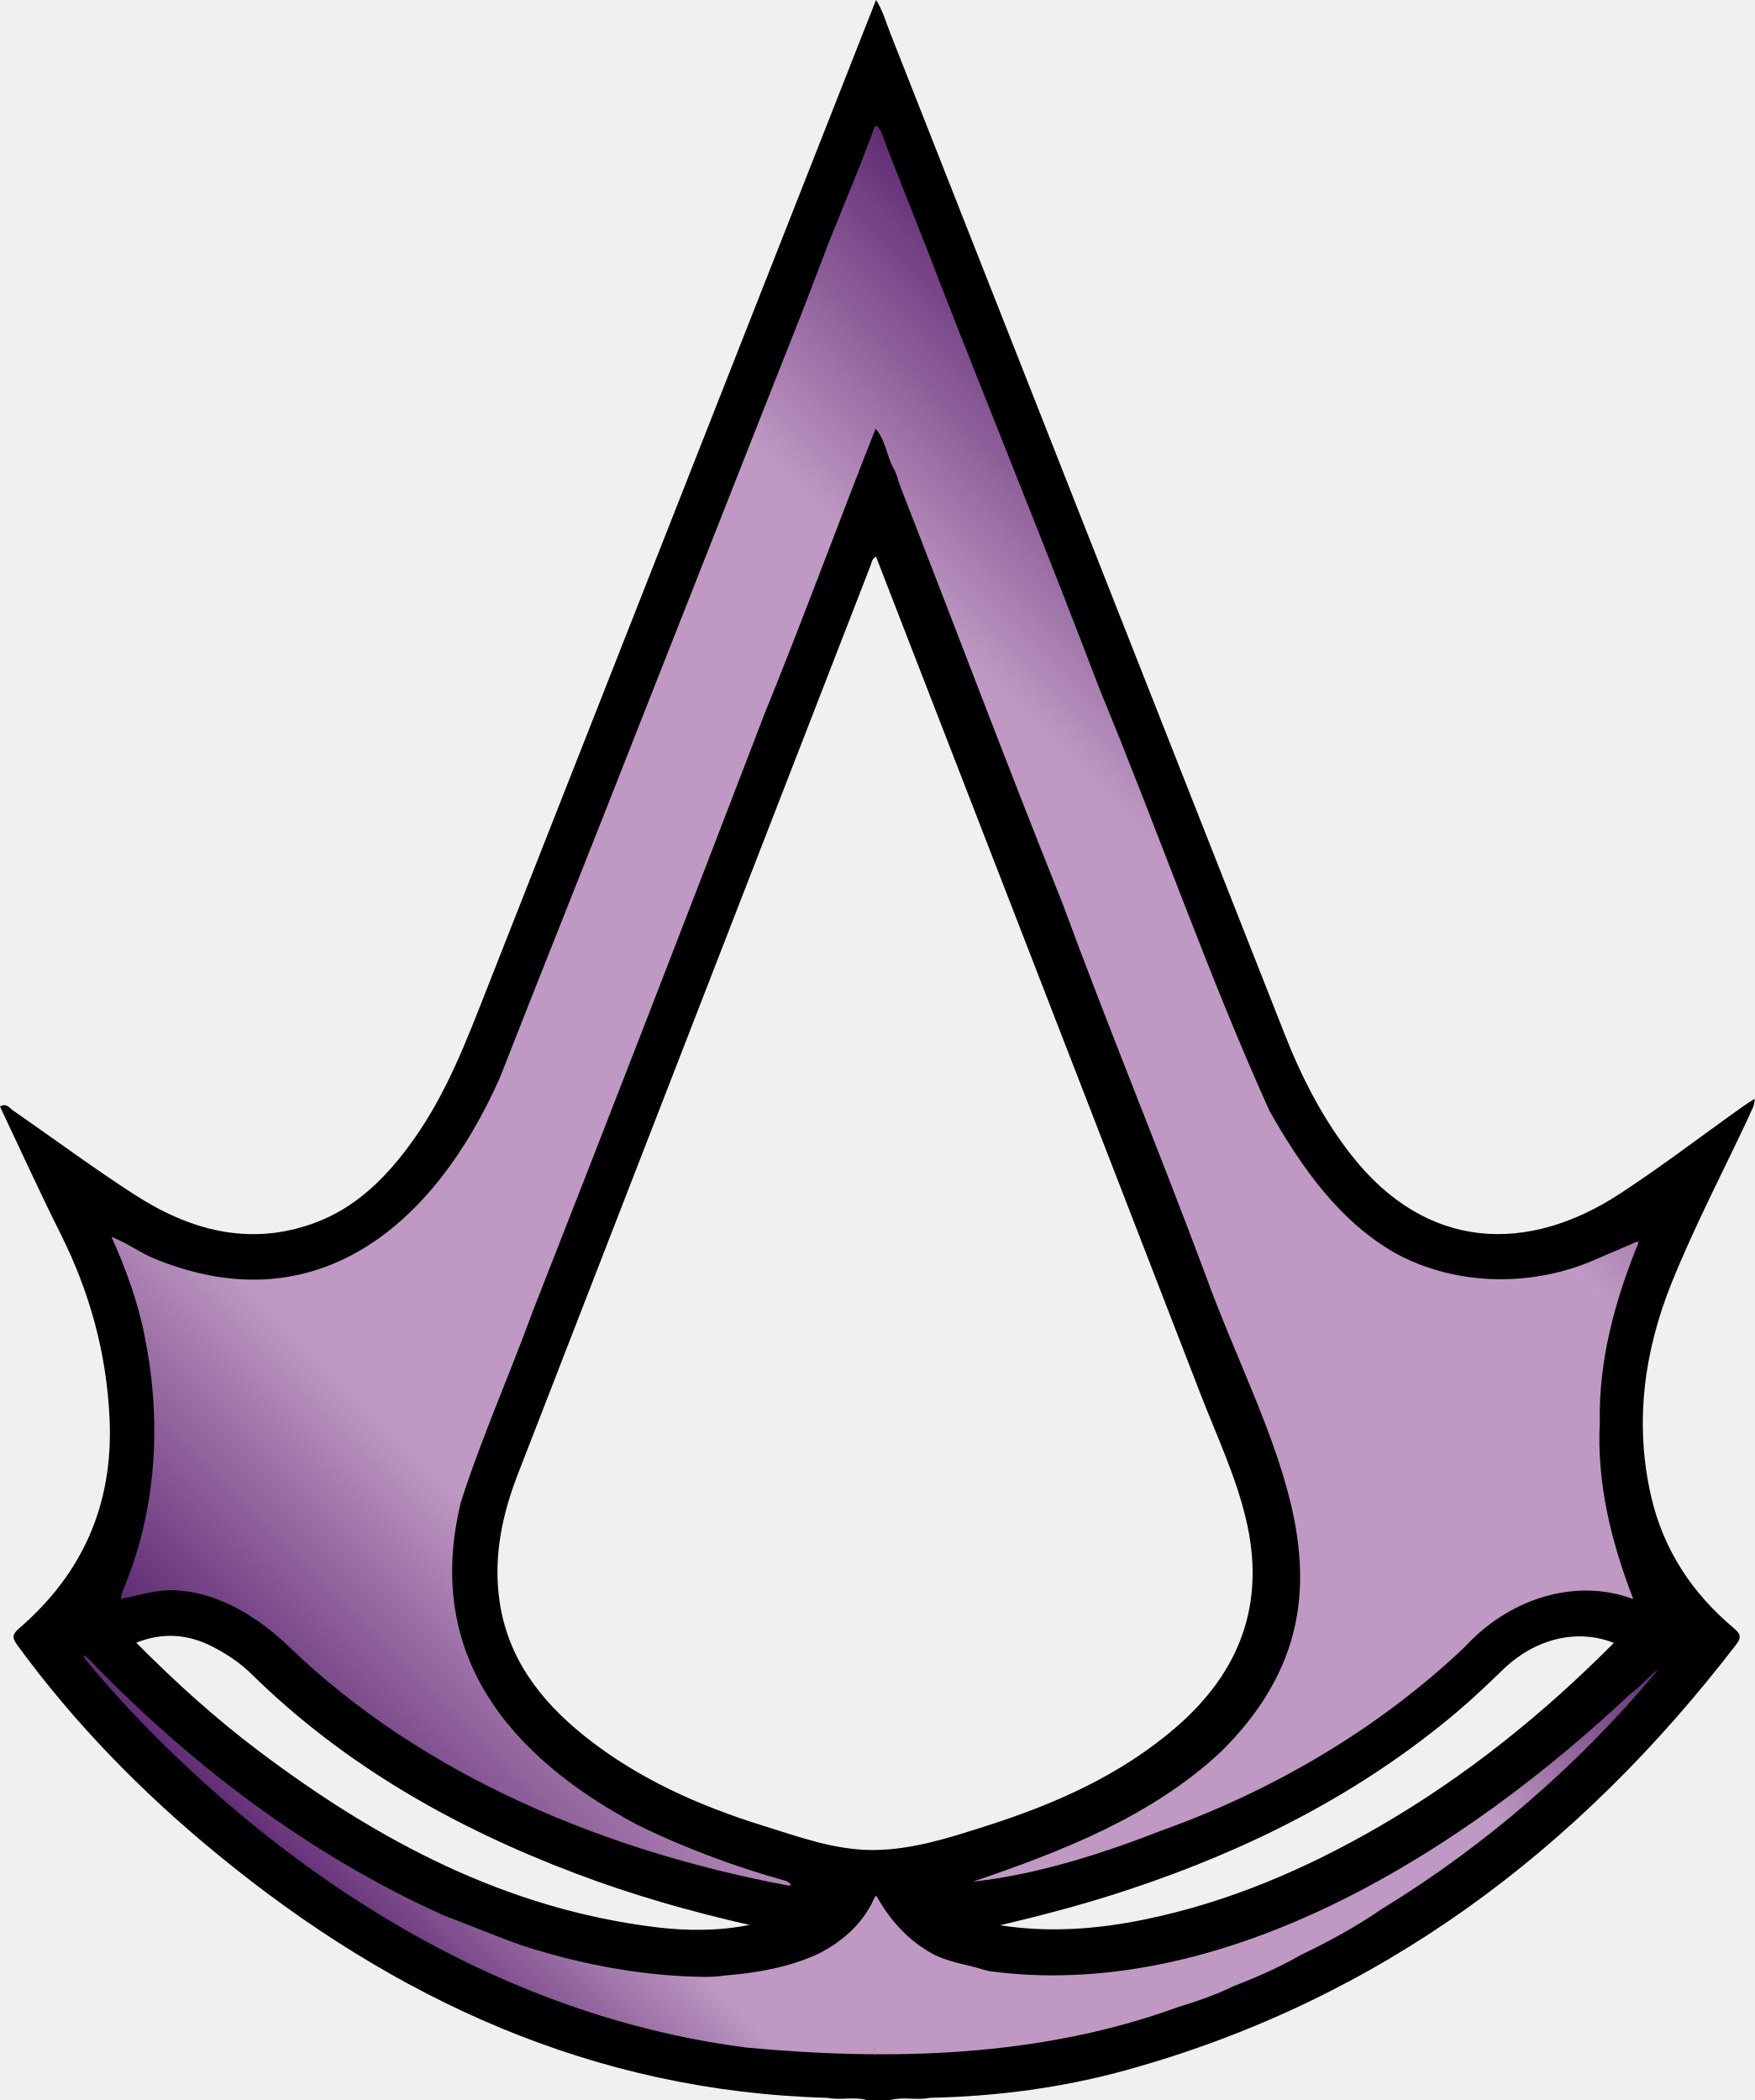
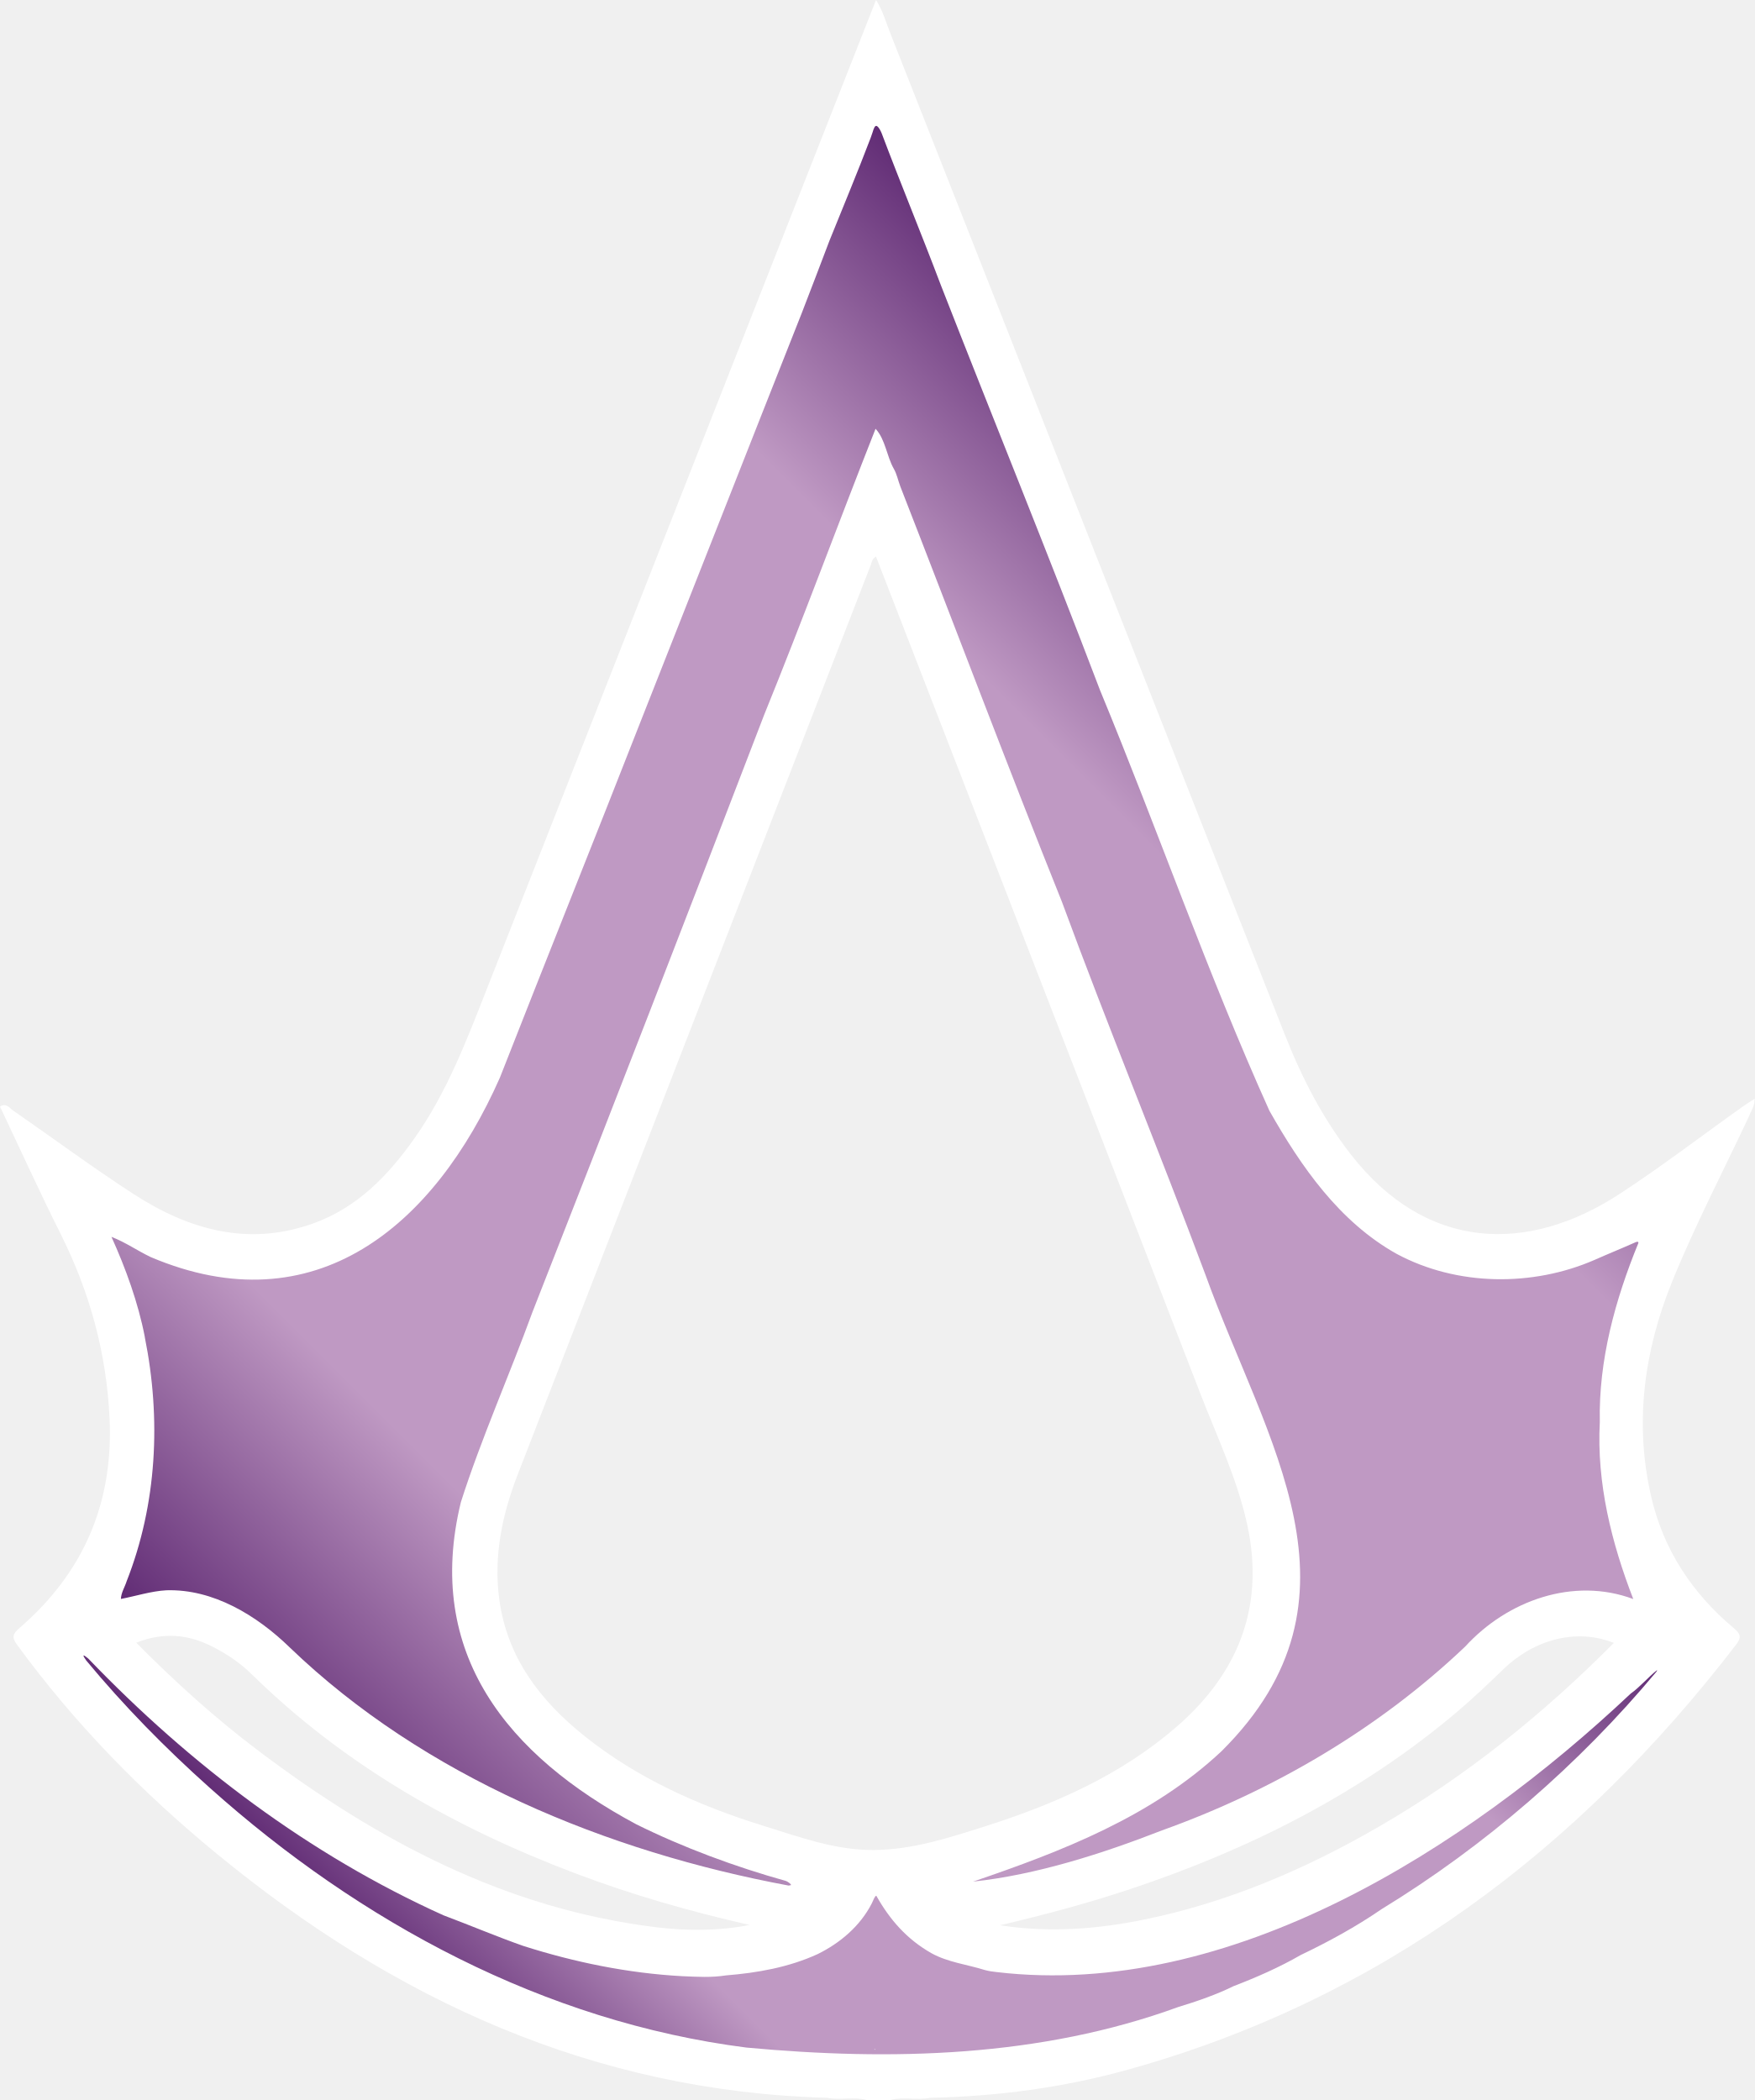
<svg xmlns="http://www.w3.org/2000/svg" xmlns:xlink="http://www.w3.org/1999/xlink" id="Layer_2" data-name="Layer 2" viewBox="0 0 159.94 191.45">
  <defs>
    <style>
      .cls-1 {
        fill: url(#linear-gradient);
      }

      .cls-1, .cls-2, .cls-3 {
        stroke-width: 0px;
      }

+       .cls-2 {
+         fill: #fff;
+       }
+ 
      .cls-3 {
        fill: url(#linear-gradient-2);
      }
    </style>
-     <linearGradient id="linear-gradient" x1="29.1" y1="1049.86" x2="130.71" y2="948.26" gradientTransform="translate(0 -886)" gradientUnits="userSpaceOnUse">
+     <linearGradient id="linear-gradient" x1="29.11" y1="-855.86" x2="130.72" y2="-754.26" gradientTransform="translate(0 -692) scale(1 -1)" gradientUnits="userSpaceOnUse">
      <stop offset="0" stop-color="#612c75" />
      <stop offset=".2" stop-color="#bf99c3" />
      <stop offset=".5" stop-color="#bf99c3" />
      <stop offset=".8" stop-color="#bf99c3" />
      <stop offset="1" stop-color="#612c75" />
    </linearGradient>
-     <linearGradient id="linear-gradient-2" x1="43.54" y1="1073.7" x2="115.01" y2="1002.25" xlink:href="#linear-gradient" />
+     <linearGradient id="linear-gradient-2" x1="43.55" y1="-879.7" x2="115.03" y2="-808.24" xlink:href="#linear-gradient" />
  </defs>
  <g id="Layer_2-2" data-name="Layer 2">
-     <g id="Layer_1-2" data-name="Layer 1-2">
-       <path class="cls-2" d="M159.47,101.64c.2-.43.48-.84.47-1.47-.4.26-.73.47-1.05.69-3.74,2.66-7.39,5.46-11.23,7.97-8.39,5.49-17.62,5.25-24.5-3.55-2.6-3.33-4.5-7.04-6.04-10.95-11.99-30.42-23.96-60.84-35.95-91.26-.4-1.01-.69-2.08-1.31-3.07-.07.16-.11.23-.13.31-11.76,29.88-23.52,59.76-35.27,89.64-1.88,4.78-3.69,9.6-6.69,13.84-2.39,3.39-5.21,6.3-9.2,7.74-5.91,2.13-11.33.6-16.36-2.65-3.75-2.43-7.35-5.1-11.02-7.64-.33-.23-.6-.71-1.19-.36,1.84,3.89,3.62,7.8,5.54,11.64,2.66,5.32,4.18,10.88,4.45,16.85.34,7.72-2.4,14.02-8.2,19.04-.65.56-.74.85-.21,1.57,5.22,7.15,11.36,13.42,18.18,19.02,16.18,13.3,34.36,21.67,55.64,22.25,1.19.24,2.42-.12,3.61.2h2.16c1.19-.32,2.42.05,3.61-.2,6.13-.13,12.18-.93,18.08-2.58,22.99-6.41,40.99-19.99,55.39-38.73.51-.66.42-.98-.2-1.5-3.81-3.19-6.44-7.18-7.55-12.05-1.53-6.68-.63-13.23,1.89-19.47,2.1-5.19,4.71-10.18,7.09-15.26v-.02h0ZM59.81,175.7c-13.7-1.67-25.4-7.9-36.23-16.07-3.93-2.96-7.57-6.25-11.16-9.87,2.46-.98,4.73-.77,6.93.35,1.32.67,2.53,1.48,3.6,2.53,8.45,8.3,18.51,13.99,29.5,18.15,5.17,1.96,10.48,3.48,15.88,4.7-2.84.56-5.7.55-8.53.21h0ZM79.63,168.66c-3.5.02-6.74-1.18-9.99-2.19-5.89-1.83-11.5-4.31-16.36-8.2-4.04-3.23-7.06-7.16-7.77-12.48-.53-3.94.27-7.71,1.68-11.36,10.72-27.64,21.45-55.28,32.18-82.91.1-.25.1-.56.48-.78,9.87,25.46,19.75,50.91,29.59,76.37,1.45,3.74,3.18,7.39,4.12,11.32,1.86,7.7-.5,14-6.41,19.08-5.05,4.35-11.02,6.97-17.29,8.97-3.34,1.06-6.67,2.16-10.24,2.18h0ZM125.78,166.48c-6.72,3.9-13.79,6.94-21.43,8.51-4.37.9-8.76,1.22-13.2.53,4-.94,7.96-1.99,11.85-3.29,10.91-3.63,21.03-8.73,29.86-16.2,1.46-1.24,2.85-2.57,4.23-3.9,2.87-2.74,6.69-3.68,10.02-2.35-6.47,6.51-13.48,12.15-21.33,16.7Z" />
-       <g>
-         <path class="cls-1" d="M13.2,121.91c1.5,7.44,1.11,15.22-1.66,22.26-.16.51-.5,1.03-.52,1.6,1.28-.24,2.78-.72,4.15-.79,4.25-.13,8.23,2.28,11.25,5.22,12.24,11.77,28.9,18.61,45.46,21.7.05-.01.16-.03.22-.04.04-.08-.27-.31-.46-.38-4.6-1.28-9.4-3.06-13.63-5.16-11.7-6.26-19.36-15.56-16-29.37,1.84-5.77,4.42-11.56,6.54-17.37,7.05-17.95,14.17-36.33,21.11-54.42,3.54-8.71,6.73-17.41,10.15-26.07.9.97,1.01,2.49,1.66,3.64.29.5.39,1.08.61,1.65,4.94,12.66,9.66,25.22,14.72,37.84,4.2,11.42,8.86,22.67,13.08,33.99,5.48,15.2,15.54,29.45,1.47,43.44-6.36,5.96-14.53,9.12-22.65,11.89,5.8-.62,11.87-2.58,17.22-4.67,10.16-3.64,19.79-9.29,27.64-16.76,3.83-4.19,9.86-6.37,15.32-4.33-1.98-5.11-3.35-10.58-3.05-16.13-.12-5.64,1.4-11.16,3.52-16.34.01-.12-.09-.13-.26-.06-1.28.57-2.5,1.06-3.76,1.62-5.61,2.44-12.51,2.41-18.04-.57-5.21-2.92-8.69-7.94-11.58-13.04-5.66-12.57-10.15-25.55-15.44-38.34-4.72-12.42-9.72-24.67-14.51-36.93-1.78-4.71-3.64-9.19-5.4-13.86-.09-.21-.24-.51-.4-.62-.21-.16-.33.26-.42.55-.06.17-.13.37-.17.49-1.22,3.21-2.48,6.21-3.76,9.39-.84,2.24-1.73,4.52-2.53,6.61-4.85,12.24-9.79,24.85-14.58,36.96-4.26,10.89-8.65,21.81-12.93,32.73-5.97,13.51-16.85,22.73-31.84,16.36-1.25-.6-2.24-1.32-3.57-1.84,1.29,2.85,2.44,6.01,3.04,9.12v.03Z" />
-         <path class="cls-3" d="M148.59,154.45c-14.96,14.09-36.48,27.84-57.72,25.34-.4-.04-.73-.09-1.1-.19-1.62-.51-3.36-.7-4.86-1.53-2.24-1.27-3.79-3.04-5.03-5.24-.13,0-.27.4-.42.71-1.06,2.06-2.88,3.6-4.93,4.61-2.64,1.21-5.51,1.71-8.35,1.94-1.34.21-2.6.13-4.01.07-4.96-.27-9.84-1.28-14.48-2.76-2.36-.83-4.82-1.87-7.27-2.79-12.25-5.53-23.05-13.7-32.38-23.41-.21-.18-.4-.31-.42-.27-.04.03.08.23.24.45,3.43,4.14,7.22,8,11.25,11.6,13.73,12.29,30.54,21.34,48.93,23.69,13.21,1.23,26.8.89,39.37-3.7,1.66-.5,3.58-1.17,5.01-1.89,2.11-.81,4.19-1.72,6.15-2.85,2.55-1.22,5.01-2.56,7.37-4.18,9.39-5.74,17.99-13.18,25.05-21.65.07-.11.09-.16.02-.11-.74.59-1.56,1.54-2.34,2.09l-.07.06ZM79.72,186.86h0s-.01-.04-.02-.06c.04.02.08.04.12.06h-.11,0Z" />
+     <g id="Layer_2-2" data-name="Layer 2-2">
+       <g id="Layer_1-2" data-name="Layer 1-2">
+         <path class="cls-2" d="M159.47,101.64c.2-.43.48-.84.47-1.47-.4.26-.73.47-1.05.69-3.74,2.66-7.39,5.46-11.23,7.97-8.39,5.49-17.62,5.25-24.5-3.55-2.6-3.33-4.5-7.04-6.04-10.95-11.99-30.42-23.96-60.84-35.95-91.26-.4-1.01-.69-2.08-1.31-3.07-.07.16-.11.23-.13.31-11.76,29.88-23.52,59.76-35.27,89.64-1.88,4.78-3.69,9.6-6.69,13.84-2.39,3.39-5.21,6.3-9.2,7.74-5.91,2.13-11.33.6-16.36-2.65-3.75-2.43-7.35-5.1-11.02-7.64-.33-.23-.6-.71-1.19-.36,1.84,3.89,3.62,7.8,5.54,11.64,2.66,5.32,4.18,10.88,4.45,16.85.34,7.72-2.4,14.02-8.2,19.04-.65.56-.74.85-.21,1.57,5.22,7.15,11.36,13.42,18.18,19.02,16.18,13.3,34.36,21.67,55.64,22.25,1.19.24,2.42-.12,3.61.2h2.16c1.19-.32,2.42.05,3.61-.2,6.13-.13,12.18-.93,18.08-2.58,22.99-6.41,40.99-19.99,55.39-38.73.51-.66.42-.98-.2-1.5-3.81-3.19-6.44-7.18-7.55-12.05-1.53-6.68-.63-13.23,1.89-19.47,2.1-5.19,4.71-10.18,7.09-15.26v-.02h0ZM59.81,175.7c-13.7-1.67-25.4-7.9-36.23-16.07-3.93-2.96-7.57-6.25-11.16-9.87,2.46-.98,4.73-.77,6.93.35,1.32.67,2.53,1.48,3.6,2.53,8.45,8.3,18.51,13.99,29.5,18.15,5.17,1.96,10.48,3.48,15.88,4.7-2.84.56-5.7.55-8.53.21h0ZM79.63,168.66c-3.5.02-6.74-1.18-9.99-2.19-5.89-1.83-11.5-4.31-16.36-8.2-4.04-3.23-7.06-7.16-7.77-12.48-.53-3.94.27-7.71,1.68-11.36,10.72-27.64,21.45-55.28,32.18-82.91.1-.25.1-.56.48-.78,9.87,25.46,19.75,50.91,29.59,76.37,1.45,3.74,3.18,7.39,4.12,11.32,1.86,7.7-.5,14-6.41,19.08-5.05,4.35-11.02,6.97-17.29,8.97-3.34,1.06-6.67,2.16-10.24,2.18h0ZM125.78,166.48c-6.72,3.9-13.79,6.94-21.43,8.51-4.37.9-8.76,1.22-13.2.53,4-.94,7.96-1.99,11.85-3.29,10.91-3.63,21.03-8.73,29.86-16.2,1.46-1.24,2.85-2.57,4.23-3.9,2.87-2.74,6.69-3.68,10.02-2.35-6.47,6.51-13.48,12.15-21.33,16.7Z" />
+         <g>
+           <path class="cls-1" d="M13.2,121.91c1.5,7.44,1.11,15.22-1.66,22.26-.16.51-.5,1.03-.52,1.6,1.28-.24,2.78-.72,4.15-.79,4.25-.13,8.23,2.28,11.25,5.22,12.24,11.77,28.9,18.61,45.46,21.7.05,0,.16-.03.22-.04.04-.08-.27-.31-.46-.38-4.6-1.28-9.4-3.06-13.63-5.16-11.7-6.26-19.36-15.56-16-29.37,1.84-5.77,4.42-11.56,6.54-17.37,7.05-17.95,14.17-36.33,21.11-54.42,3.54-8.71,6.73-17.41,10.15-26.07.9.97,1.01,2.49,1.66,3.64.29.5.39,1.08.61,1.65,4.94,12.66,9.66,25.22,14.72,37.84,4.2,11.42,8.86,22.67,13.08,33.99,5.48,15.2,15.54,29.45,1.47,43.44-6.36,5.96-14.53,9.12-22.65,11.89,5.8-.62,11.87-2.58,17.22-4.67,10.16-3.64,19.79-9.29,27.64-16.76,3.83-4.19,9.86-6.37,15.32-4.33-1.98-5.11-3.35-10.58-3.05-16.13-.12-5.64,1.4-11.16,3.52-16.34,0-.12-.09-.13-.26-.06-1.28.57-2.5,1.06-3.76,1.62-5.61,2.44-12.51,2.41-18.04-.57-5.21-2.92-8.69-7.94-11.58-13.04-5.66-12.57-10.15-25.55-15.44-38.34-4.72-12.42-9.72-24.67-14.51-36.93-1.78-4.71-3.64-9.19-5.4-13.86-.09-.21-.24-.51-.4-.62-.21-.16-.33.26-.42.55-.06.17-.13.37-.17.49-1.22,3.21-2.48,6.21-3.76,9.39-.84,2.24-1.73,4.52-2.53,6.61-4.85,12.24-9.79,24.85-14.58,36.96-4.26,10.89-8.65,21.81-12.93,32.73-5.97,13.51-16.85,22.73-31.84,16.36-1.25-.6-2.24-1.32-3.57-1.84,1.29,2.85,2.44,6.01,3.04,9.12v.03h0Z" />
+           <path class="cls-3" d="M148.59,154.45c-14.96,14.09-36.48,27.84-57.72,25.34-.4-.04-.73-.09-1.1-.19-1.62-.51-3.36-.7-4.86-1.53-2.24-1.27-3.79-3.04-5.03-5.24-.13,0-.27.4-.42.71-1.06,2.06-2.88,3.6-4.93,4.61-2.64,1.21-5.51,1.71-8.35,1.94-1.34.21-2.6.13-4.01.07-4.96-.27-9.84-1.28-14.48-2.76-2.36-.83-4.82-1.87-7.27-2.79-12.25-5.53-23.05-13.7-32.38-23.41-.21-.18-.4-.31-.42-.27-.04.03.08.23.24.45,3.43,4.14,7.22,8,11.25,11.6,13.73,12.29,30.54,21.34,48.93,23.69,13.21,1.23,26.8.89,39.37-3.7,1.66-.5,3.58-1.17,5.01-1.89,2.11-.81,4.19-1.72,6.15-2.85,2.55-1.22,5.01-2.56,7.37-4.18,9.39-5.74,17.99-13.18,25.05-21.65.07-.11.09-.16.02-.11-.74.59-1.56,1.54-2.34,2.09l-.07.06h0ZM79.72,186.86h0s-.01-.04-.02-.06c.04.02.08.04.12.06h-.11,0Z" />
+         </g>
      </g>
    </g>
  </g>
</svg>
